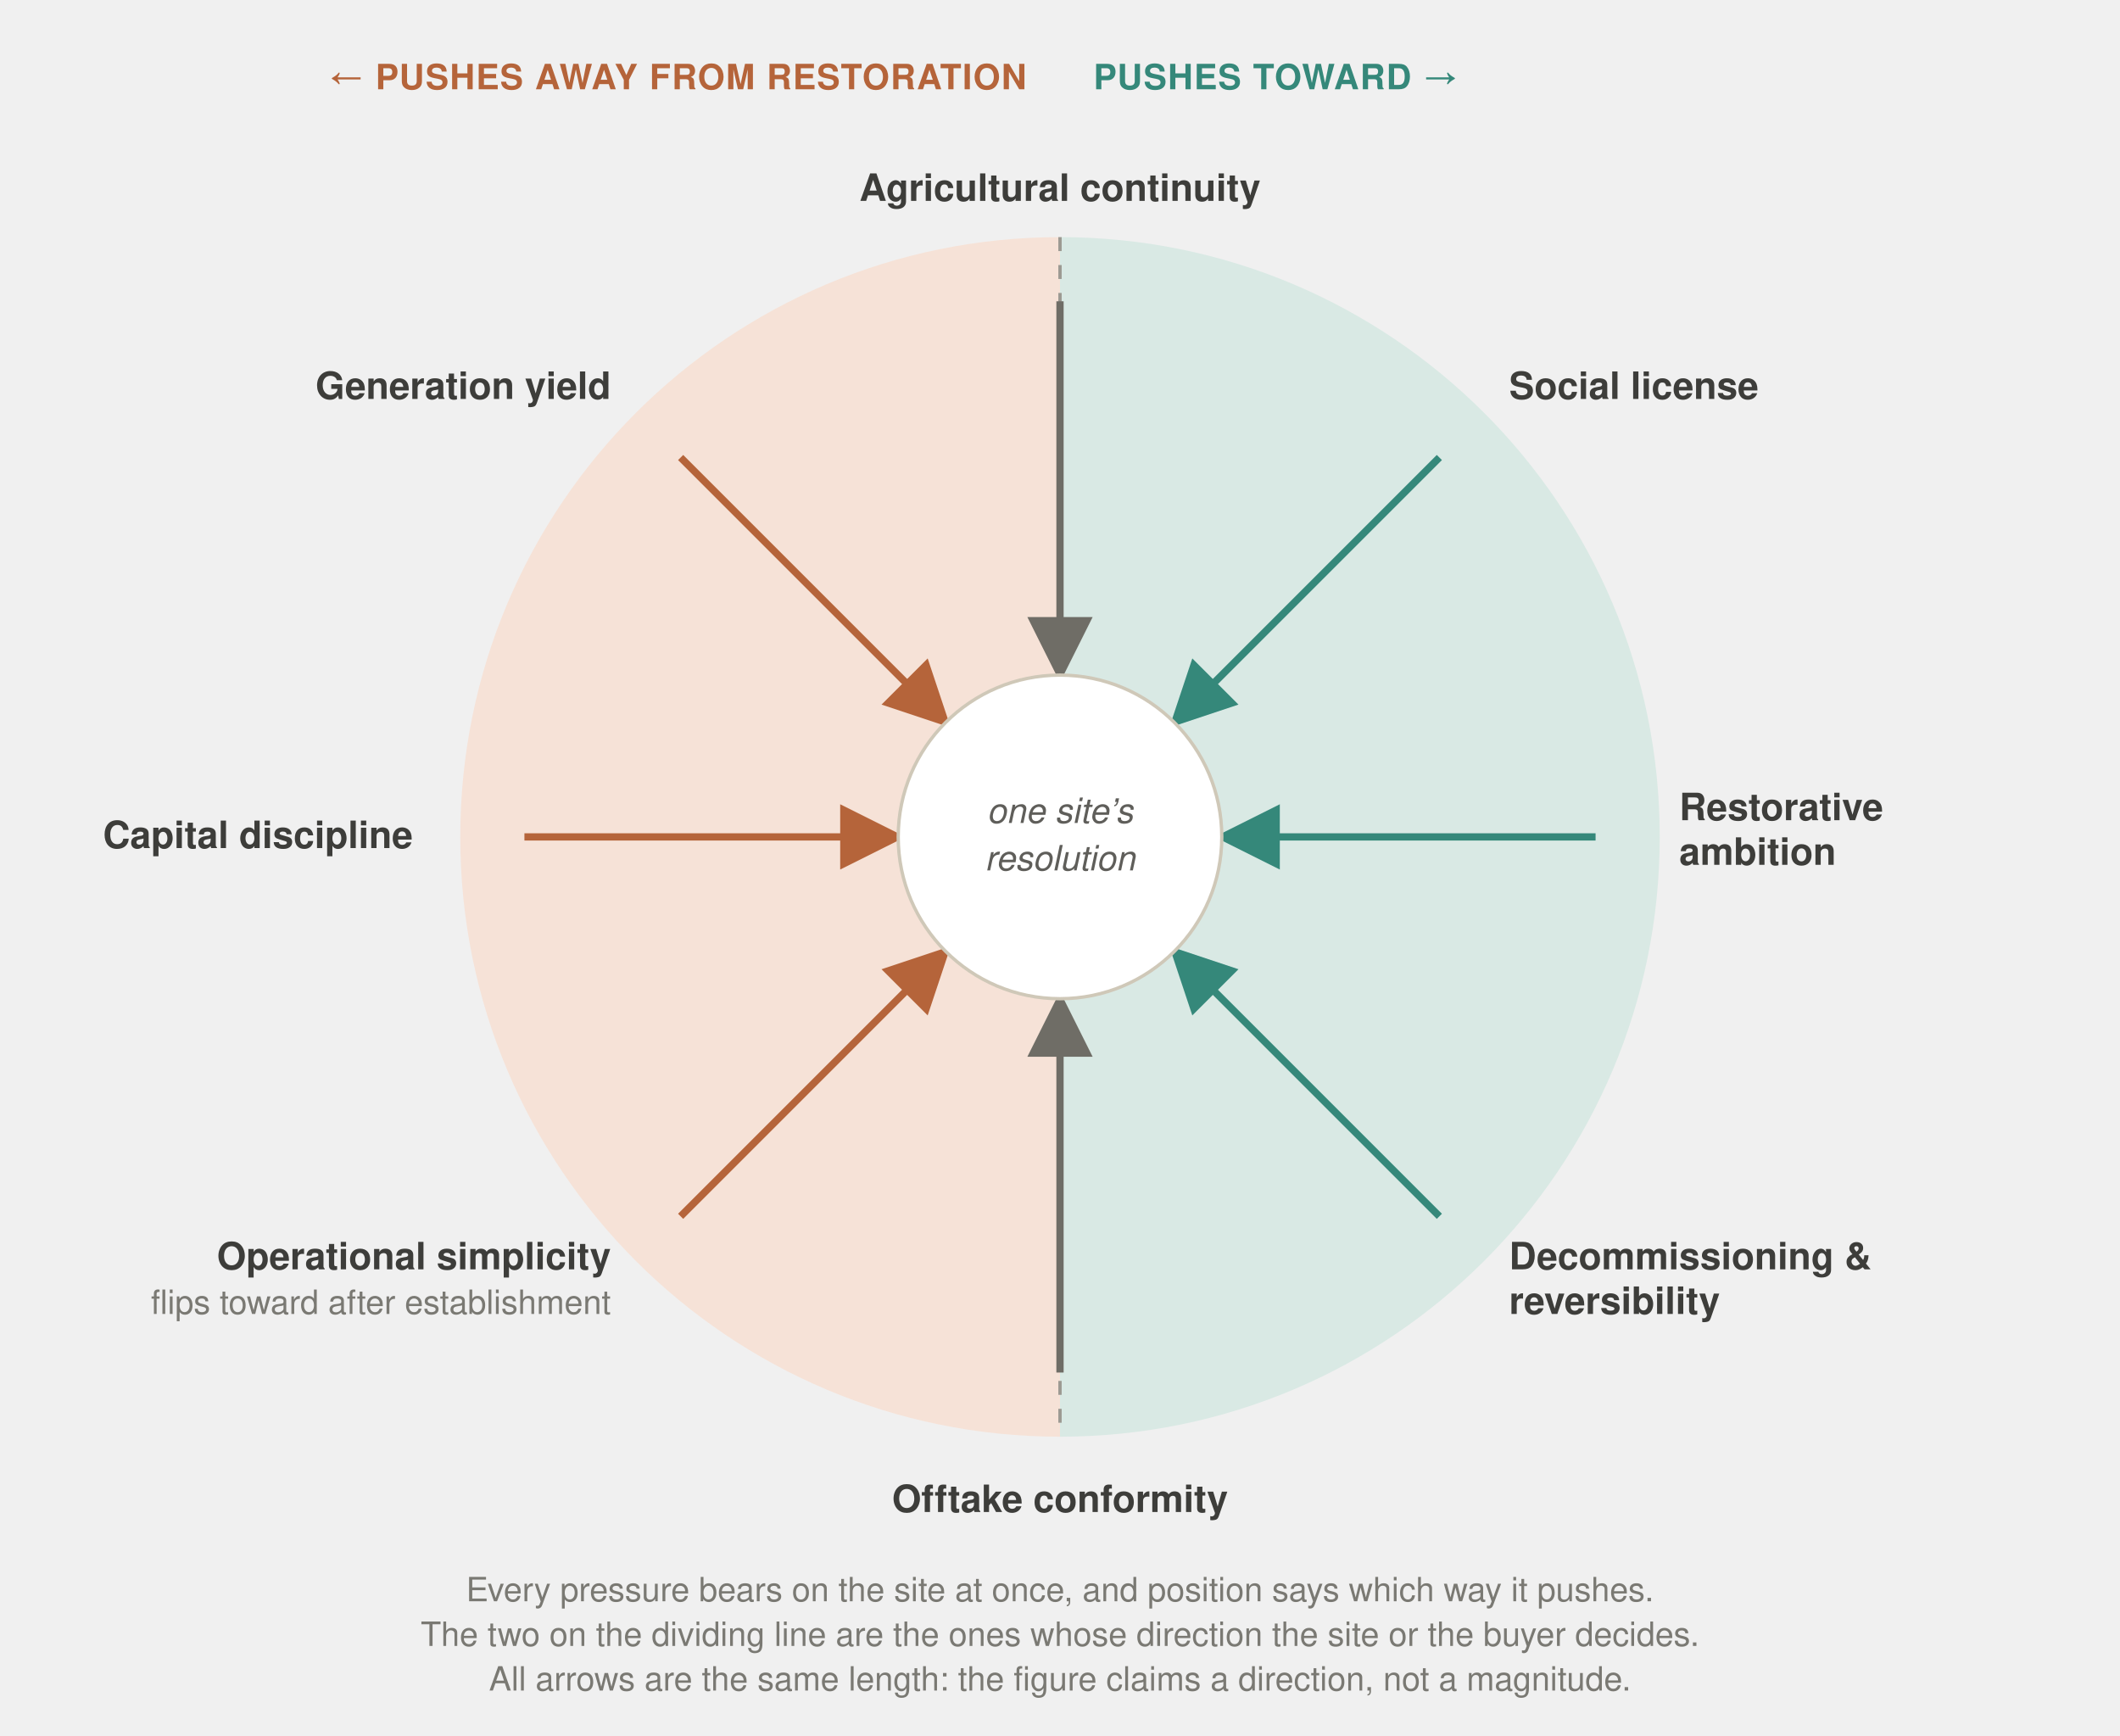
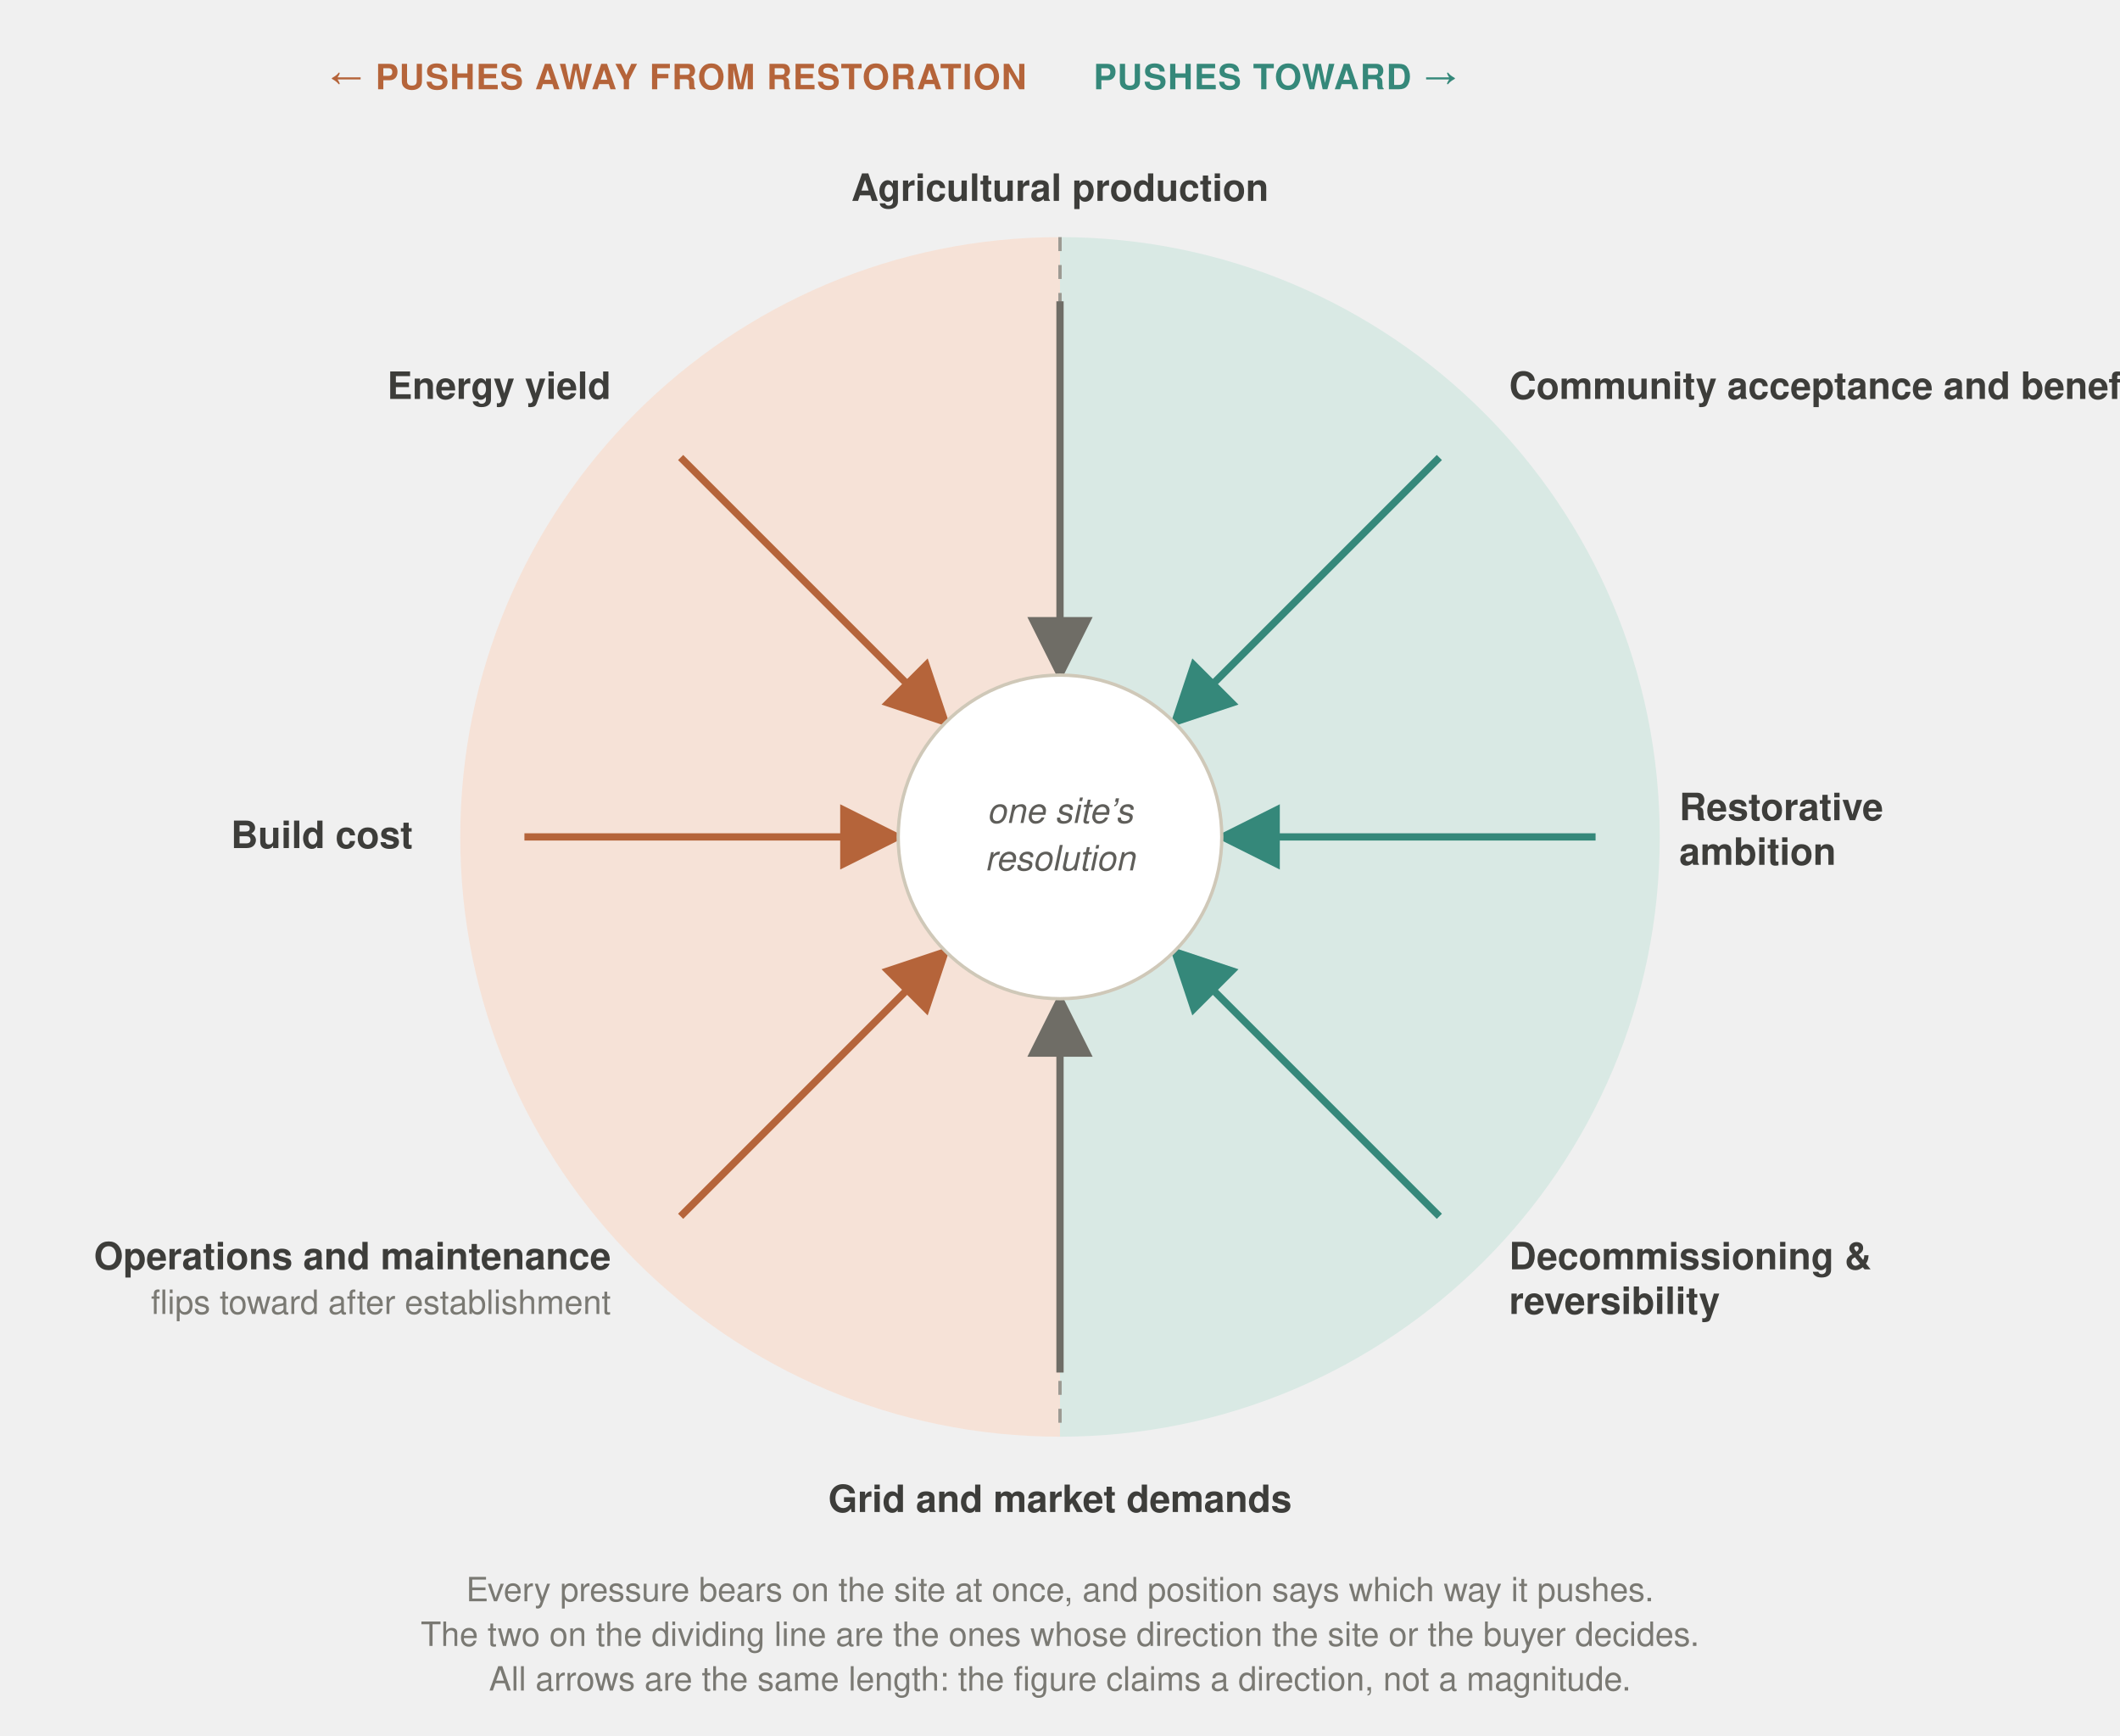
<svg xmlns="http://www.w3.org/2000/svg" width="760" height="622" viewBox="0 0 760 622" role="img">
  <style>
text{font-family:ui-sans-serif,system-ui,-apple-system,"Segoe UI",Helvetica,Arial,sans-serif}
.nm{font-size:13.5px;font-weight:600;fill:#3d3d3a}
.ax{font-size:12.5px;font-weight:700;letter-spacing:.03em}
.fn{font-size:12px;fill:#7a7973}
.ct{font-size:12.5px;font-style:italic;fill:#5f5e5a}
.tw{stroke:#35887a;stroke-width:2.6}
.aw{stroke:#b5643a;stroke-width:2.6}
.bo{stroke:#6f6d66;stroke-width:2.6}
.dv{stroke:#9c9a92;stroke-width:1.2;stroke-dasharray:5 5}
</style>
  <defs>
    <marker id="mtw" markerWidth="9" markerHeight="9" refX="8" refY="4.5" orient="auto">
      <path d="M0,0 L9,4.5 L0,9 Z" fill="#35887a" />
    </marker>
    <marker id="maw" markerWidth="9" markerHeight="9" refX="8" refY="4.5" orient="auto">
      <path d="M0,0 L9,4.5 L0,9 Z" fill="#b5643a" />
    </marker>
    <marker id="mbo" markerWidth="9" markerHeight="9" refX="8" refY="4.5" orient="auto">
      <path d="M0,0 L9,4.5 L0,9 Z" fill="#6f6d66" />
    </marker>
  </defs>
  <path d="M380,85 A215,215 0 0 1 380,515 Z" fill="#d9e9e4" />
  <path d="M380,85 A215,215 0 0 0 380,515 Z" fill="#f6e2d7" />
  <line class="dv" x1="380" y1="85" x2="380" y2="515" />
  <text class="ax" x="368" y="32" text-anchor="end" fill="#b5643a">← PUSHES AWAY FROM RESTORATION</text>
  <text class="ax" x="392" y="32" text-anchor="start" fill="#35887a">PUSHES TOWARD →</text>
  <line class="tw" x1="572" y1="300" x2="438" y2="300" marker-end="url(#mtw)" />
  <text class="nm" x="602" y="294" text-anchor="start">Restorative</text>
  <text class="nm" x="602" y="310" text-anchor="start">ambition</text>
  <line class="tw" x1="516" y1="164" x2="421" y2="259" marker-end="url(#mtw)" />
-   <text class="nm" x="541" y="143" text-anchor="start">Social license</text>
+   <text class="nm" x="541" y="143" text-anchor="start">Community acceptance and benefit</text>
  <line class="tw" x1="516" y1="436" x2="421" y2="341" marker-end="url(#mtw)" />
  <text class="nm" x="541" y="455" text-anchor="start">Decommissioning &amp;</text>
  <text class="nm" x="541" y="471" text-anchor="start">reversibility</text>
  <line class="bo" x1="380" y1="108" x2="380" y2="242" marker-end="url(#mbo)" />
-   <text class="nm" x="380" y="72" text-anchor="middle">Agricultural continuity</text>
+   <text class="nm" x="380" y="72" text-anchor="middle">Agricultural production</text>
  <line class="bo" x1="380" y1="492" x2="380" y2="358" marker-end="url(#mbo)" />
-   <text class="nm" x="380" y="542" text-anchor="middle">Offtake conformity</text>
+   <text class="nm" x="380" y="542" text-anchor="middle">Grid and market demands</text>
  <line class="aw" x1="244" y1="164" x2="339" y2="259" marker-end="url(#maw)" />
-   <text class="nm" x="219" y="143" text-anchor="end">Generation yield</text>
+   <text class="nm" x="219" y="143" text-anchor="end">Energy yield</text>
  <line class="aw" x1="188" y1="300" x2="322" y2="300" marker-end="url(#maw)" />
-   <text class="nm" x="148" y="304" text-anchor="end">Capital discipline</text>
+   <text class="nm" x="148" y="304" text-anchor="end">Build cost</text>
  <line class="aw" x1="244" y1="436" x2="339" y2="341" marker-end="url(#maw)" />
-   <text class="nm" x="219" y="455" text-anchor="end">Operational simplicity</text>
+   <text class="nm" x="219" y="455" text-anchor="end">Operations and maintenance</text>
  <text class="fn" x="219" y="471" text-anchor="end" fill="#35887a">flips toward after establishment</text>
  <circle cx="380" cy="300" r="58" fill="#ffffff" stroke="#cfc8b8" stroke-width="1.2" />
  <text class="ct" x="380" y="295" text-anchor="middle">one site’s</text>
  <text class="ct" x="380" y="312" text-anchor="middle">resolution</text>
  <text class="fn" x="380" y="574" text-anchor="middle">Every pressure bears on the site at once, and position says which way it pushes.</text>
  <text class="fn" x="380" y="590" text-anchor="middle">The two on the dividing line are the ones whose direction the site or the buyer decides.</text>
  <text class="fn" x="380" y="606" text-anchor="middle">All arrows are the same length: the figure claims a direction, not a magnitude.</text>
</svg>
